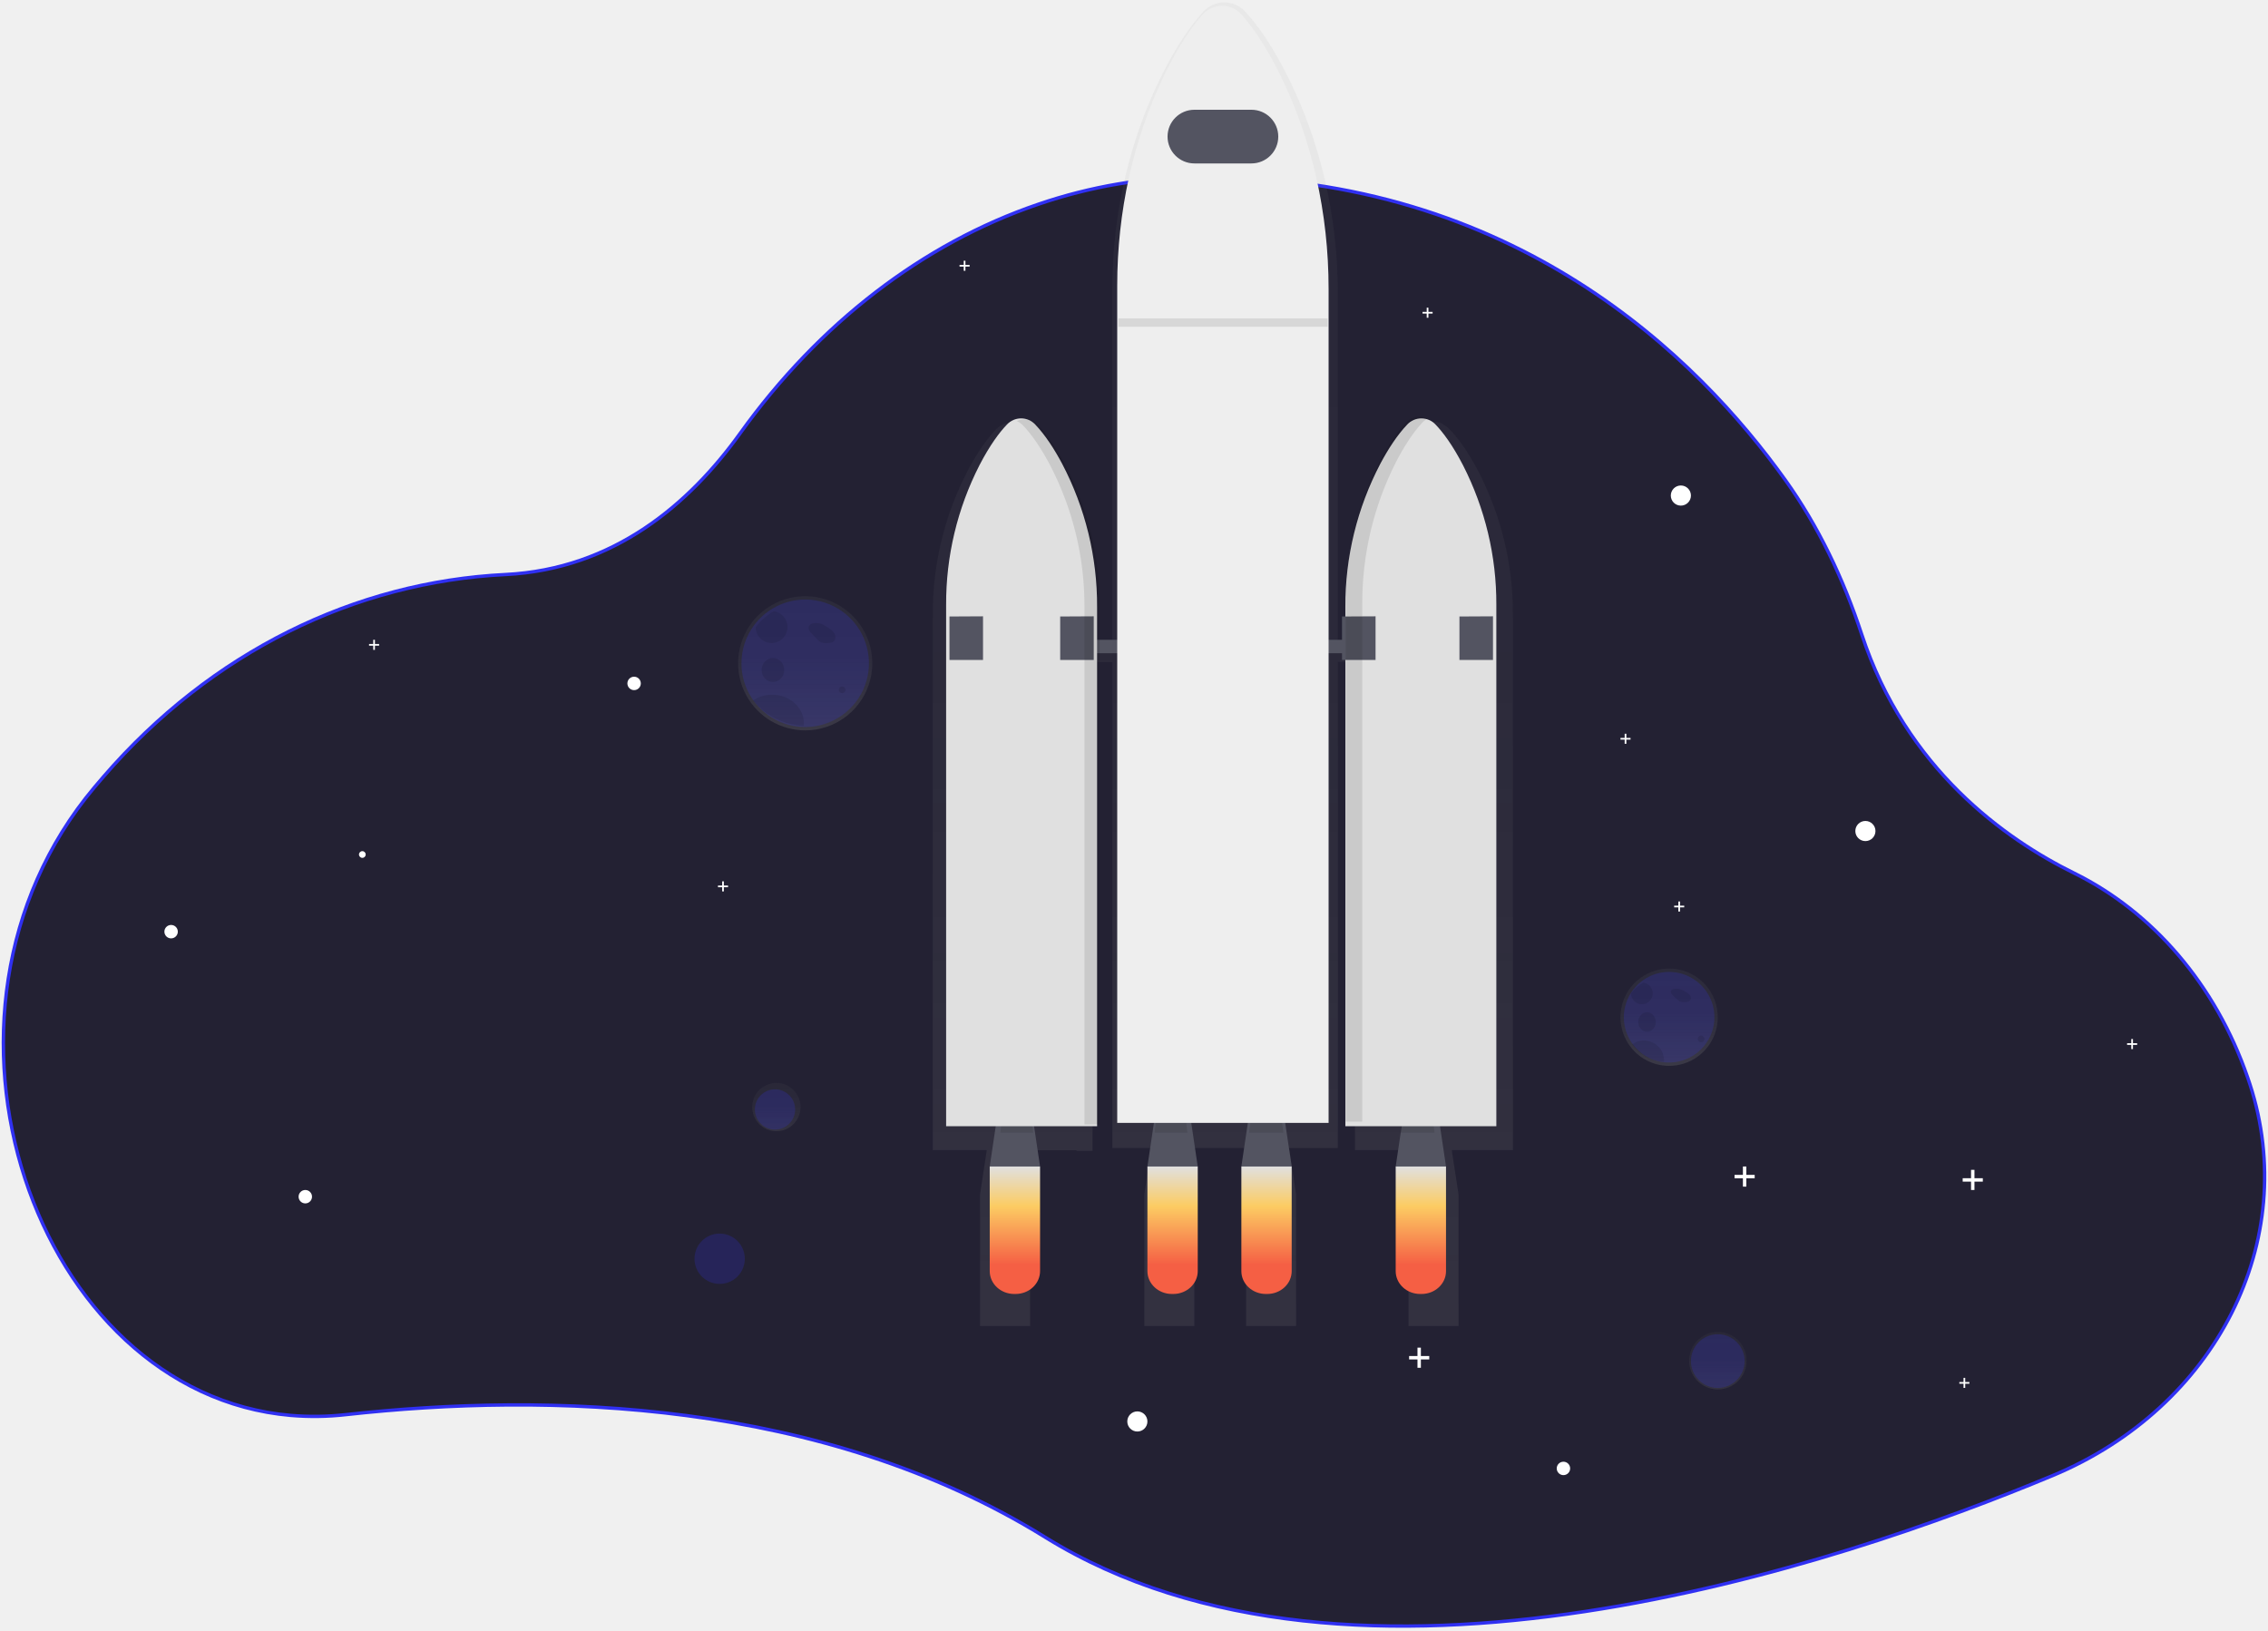
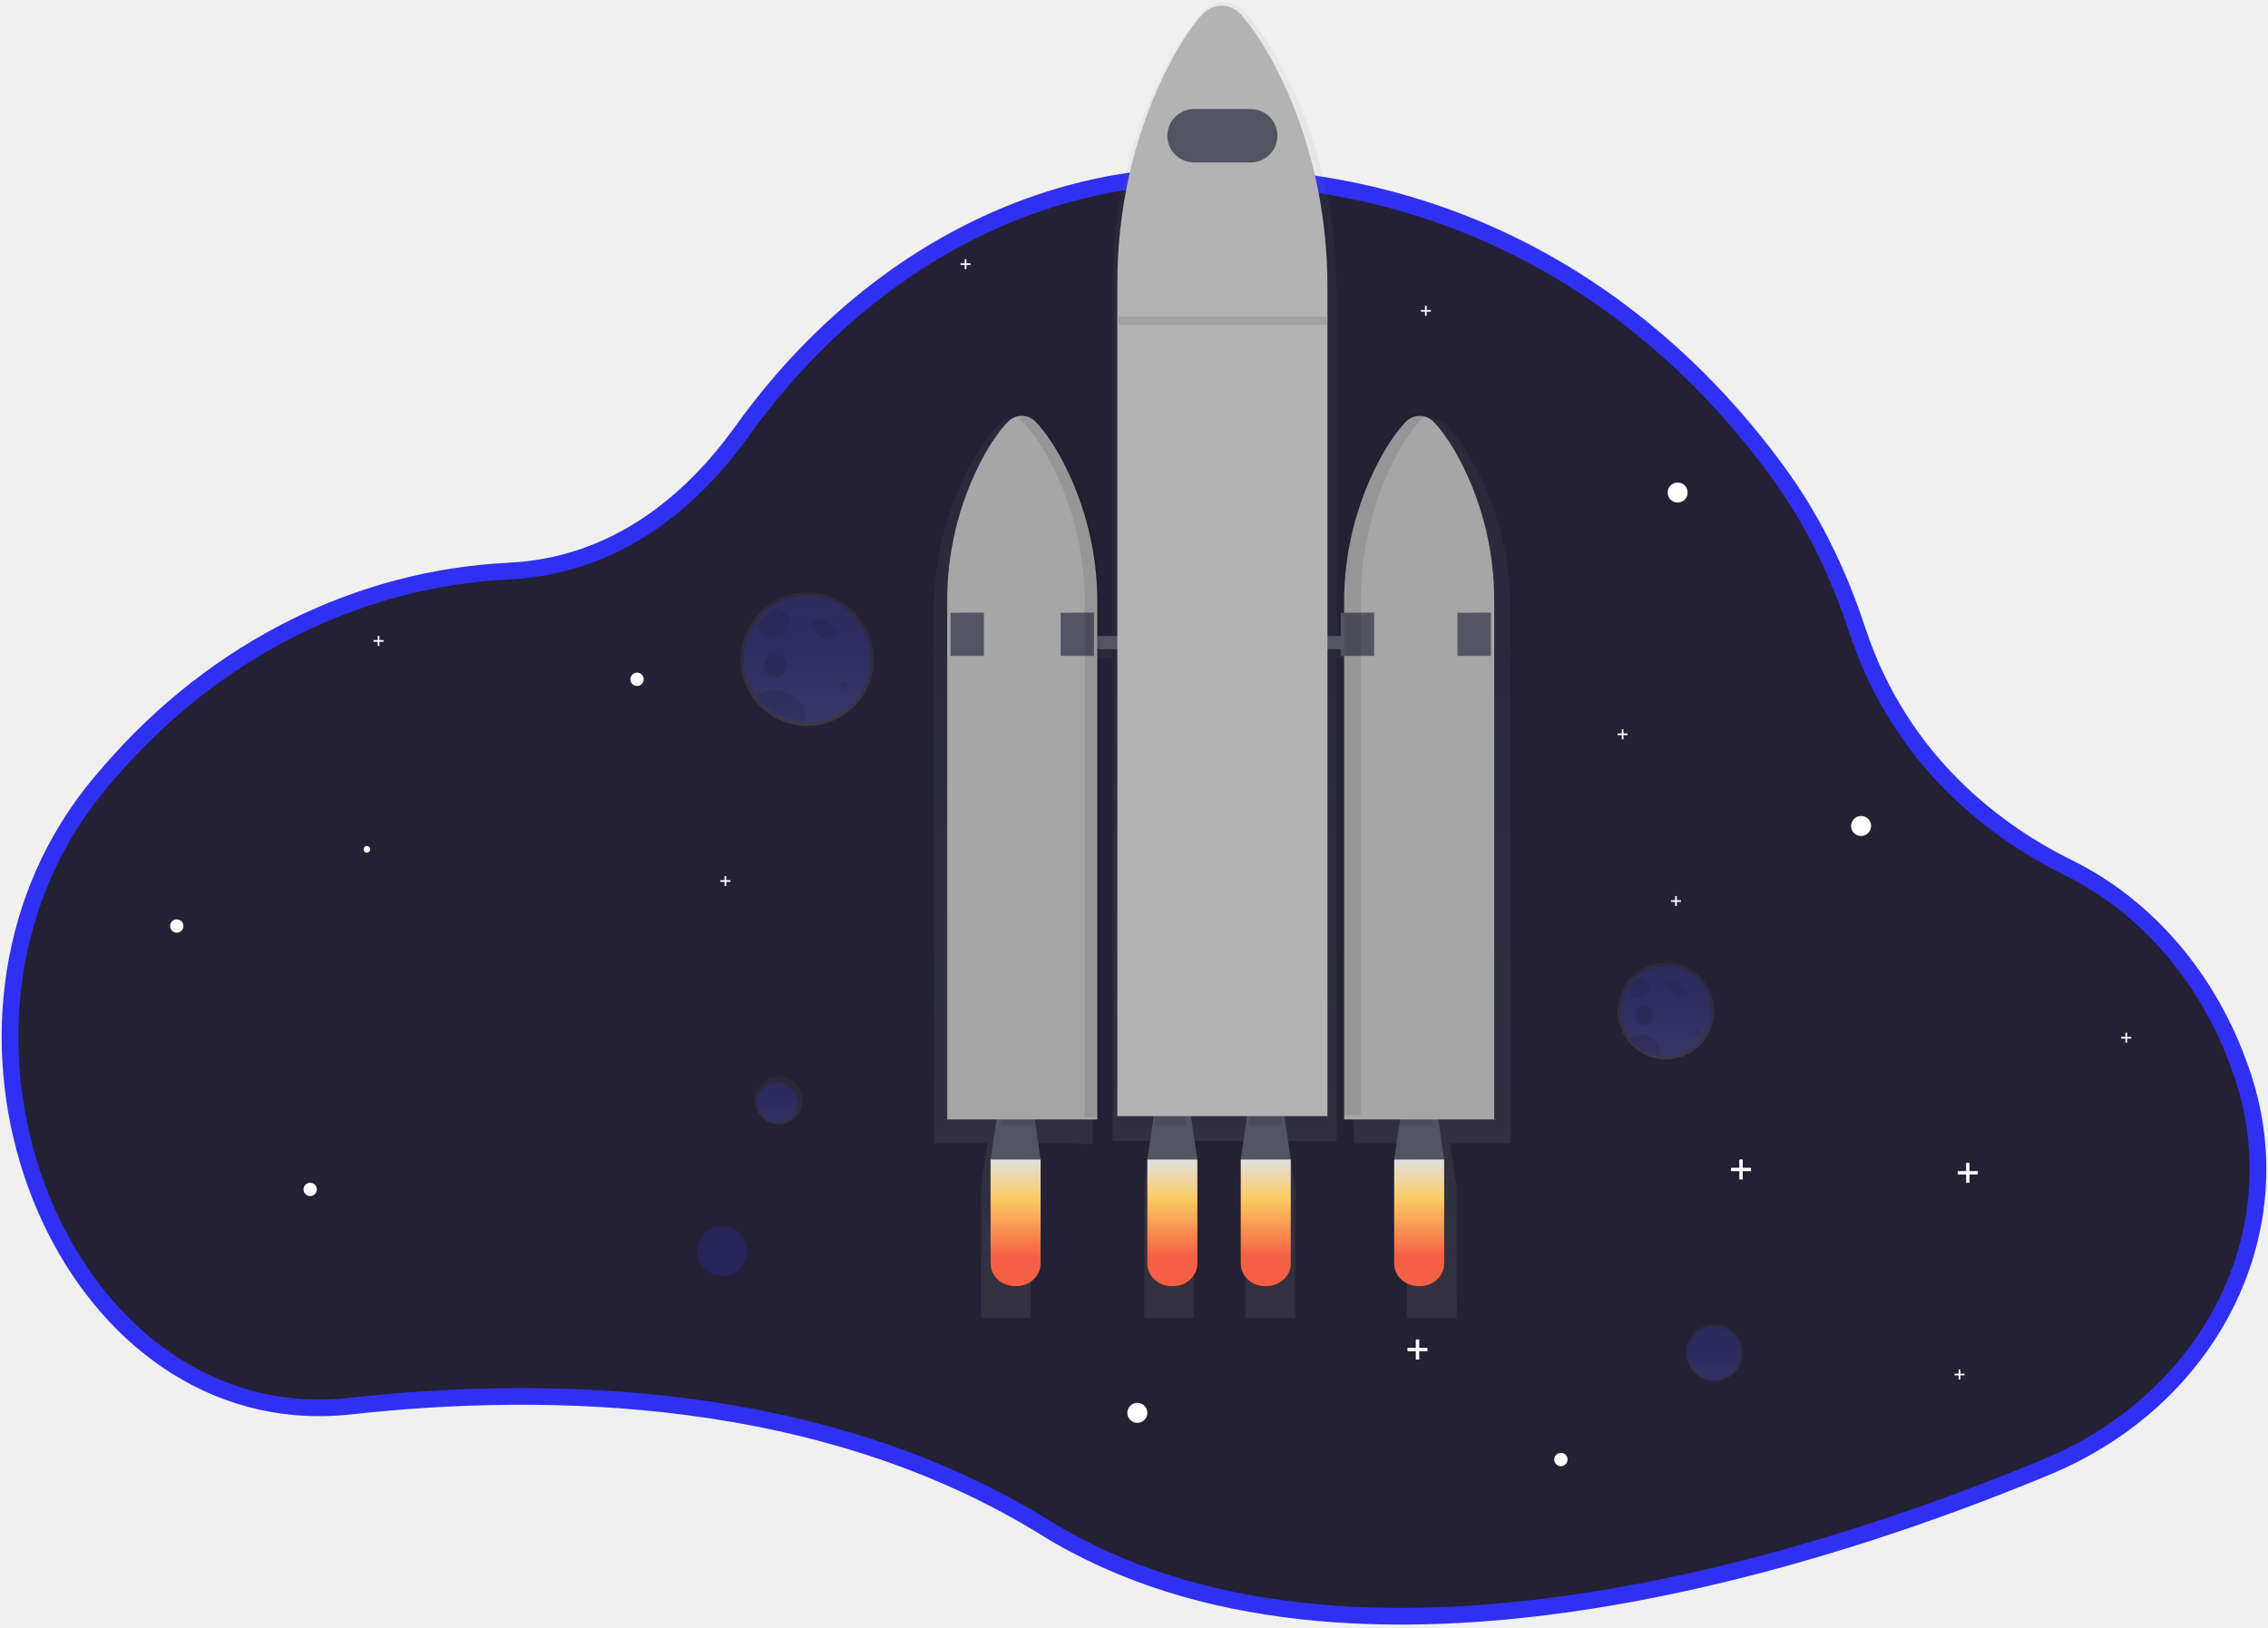
- <svg xmlns="http://www.w3.org/2000/svg" width="676px" height="486px" viewBox="0 0 676 486" version="1.1">
+ <svg xmlns="http://www.w3.org/2000/svg" width="680px" height="488px" viewBox="0 0 680 488" version="1.1">
  <defs>
    <linearGradient x1="50%" y1="100%" x2="50%" y2="0.036%" id="linearGradient-1">
      <stop stop-color="#808080" stop-opacity="0.25" offset="0%" />
      <stop stop-color="#808080" stop-opacity="0.12" offset="54%" />
      <stop stop-color="#808080" stop-opacity="0.1" offset="100%" />
    </linearGradient>
    <linearGradient x1="50%" y1="99.957%" x2="50%" y2="0%" id="linearGradient-2">
      <stop stop-color="#808080" stop-opacity="0.25" offset="0%" />
      <stop stop-color="#808080" stop-opacity="0.12" offset="54%" />
      <stop stop-color="#808080" stop-opacity="0.1" offset="100%" />
    </linearGradient>
    <linearGradient x1="49.993%" y1="100.005%" x2="49.993%" y2="-0.002%" id="linearGradient-3">
      <stop stop-color="#808080" stop-opacity="0.25" offset="0%" />
      <stop stop-color="#808080" stop-opacity="0.12" offset="54%" />
      <stop stop-color="#808080" stop-opacity="0.1" offset="100%" />
    </linearGradient>
    <linearGradient x1="50.021%" y1="0%" x2="50.021%" y2="100%" id="linearGradient-4">
      <stop stop-color="#E0E0E0" offset="0%" />
      <stop stop-color="#FCCC63" offset="31%" />
      <stop stop-color="#F55F44" offset="77%" />
    </linearGradient>
    <linearGradient x1="50%" y1="0%" x2="50%" y2="100%" id="linearGradient-5">
      <stop stop-color="#E0E0E0" offset="0%" />
      <stop stop-color="#FCCC63" offset="31%" />
      <stop stop-color="#F55F44" offset="77%" />
    </linearGradient>
    <linearGradient x1="49.972%" y1="99.913%" x2="49.972%" y2="-0.087%" id="linearGradient-6">
      <stop stop-color="#808080" stop-opacity="0.25" offset="0%" />
      <stop stop-color="#808080" stop-opacity="0.12" offset="54%" />
      <stop stop-color="#808080" stop-opacity="0.1" offset="100%" />
    </linearGradient>
    <linearGradient x1="50.289%" y1="99.999%" x2="50.289%" y2="0.187%" id="linearGradient-7">
      <stop stop-color="#808080" stop-opacity="0.25" offset="0%" />
      <stop stop-color="#808080" stop-opacity="0.12" offset="54%" />
      <stop stop-color="#808080" stop-opacity="0.1" offset="100%" />
    </linearGradient>
  </defs>
  <g id="Landing-Page" stroke="none" stroke-width="1" fill="none" fill-rule="evenodd">
-     <g id="Home" transform="translate(-399, -136)">
+     <g id="Home" transform="translate(-397, -136)">
      <g id="undraw_Outer_space_drqu-(1)" transform="translate(737, 378.5) scale(-1, 1) translate(-737, -378.5) translate(400, 136)">
-         <path d="M588.396,421.908 C582.92,422.379 577.411,422.305 571.949,421.689 C511.912,415.056 430.155,416.942 363.509,458.207 C271.339,515.266 126.891,466.419 63.172,439.844 C14.486,419.547 -10.789,369.833 4.393,323.169 C4.606,322.51 4.826,321.852 5.058,321.193 C14.611,293.462 33.467,271.758 56.819,260.254 C77.172,250.227 106.888,229.289 120.11,189.056 C125.573,172.444 133.065,156.816 142.797,143.193 C168.855,106.71 223.407,52.381 317.228,52.717 C333.678,52.798 350.004,55.56 365.564,60.895 C399.839,72.565 430.796,96.292 454.403,129.185 C469.466,150.165 492.04,169.667 524.356,171.257 C569.206,173.476 612.008,194.343 644.117,231.478 C645.043,232.546 645.958,233.62 646.872,234.706 C704.042,302.765 664.334,415.275 588.396,421.908 Z" id="Path" stroke="#3030F2" fill="#232133" fill-rule="nonzero" />
+         <path d="M588.396,421.908 C582.92,422.379 577.411,422.305 571.949,421.689 C511.912,415.056 430.155,416.942 363.509,458.207 C271.339,515.266 126.891,466.419 63.172,439.844 C14.486,419.547 -10.789,369.833 4.393,323.169 C4.606,322.51 4.826,321.852 5.058,321.193 C14.611,293.462 33.467,271.758 56.819,260.254 C77.172,250.227 106.888,229.289 120.11,189.056 C125.573,172.444 133.065,156.816 142.797,143.193 C168.855,106.71 223.407,52.381 317.228,52.717 C333.678,52.798 350.004,55.56 365.564,60.895 C399.839,72.565 430.796,96.292 454.403,129.185 C469.466,150.165 492.04,169.667 524.356,171.257 C569.206,173.476 612.008,194.343 644.117,231.478 C645.043,232.546 645.958,233.62 646.872,234.706 C704.042,302.765 664.334,415.275 588.396,421.908 Z" id="Path" stroke="#3030F2" stroke-width="5" fill="#232133" fill-rule="nonzero" />
        <g id="Group" opacity="0.7" transform="translate(154, 396.7173)" fill="url(#linearGradient-1)" fill-rule="nonzero">
          <circle id="Oval" cx="8.975" cy="8.882" r="8.566" />
        </g>
        <circle id="Oval" fill="#3030F2" fill-rule="nonzero" opacity="0.2" cx="163" cy="405.717" r="8" />
        <circle id="Oval" fill="#FFFFFF" fill-rule="nonzero" cx="119" cy="247.717" r="3" />
        <circle id="Oval" fill="#FFFFFF" fill-rule="nonzero" cx="336" cy="423.717" r="3" />
        <circle id="Oval" fill="#FFFFFF" fill-rule="nonzero" cx="209" cy="437.717" r="2" />
        <circle id="Oval" fill="#FFFFFF" fill-rule="nonzero" cx="584" cy="356.717" r="2" />
        <circle id="Oval" fill="#FFFFFF" fill-rule="nonzero" cx="486" cy="203.717" r="2" />
        <circle id="Oval" fill="#FFFFFF" fill-rule="nonzero" cx="624" cy="277.717" r="2" />
        <circle id="Oval" fill="#FFFFFF" fill-rule="nonzero" cx="174" cy="147.717" r="3" />
        <polygon id="Path" fill="#FFFFFF" fill-rule="nonzero" points="90 351.212 87.508 351.212 87.508 348.717 86.492 348.717 86.492 351.212 84 351.212 84 352.228 86.492 352.228 86.492 354.717 87.508 354.717 87.508 352.228 90 352.228" />
        <polygon id="Path" fill="#FFFFFF" fill-rule="nonzero" points="158 350.212 155.508 350.212 155.508 347.717 154.492 347.717 154.492 350.212 152 350.212 152 351.228 154.492 351.228 154.492 353.717 155.508 353.717 155.508 351.228 158 351.228" />
        <polygon id="Path" fill="#FFFFFF" fill-rule="nonzero" points="255 404.212 252.508 404.212 252.508 401.717 251.492 401.717 251.492 404.212 249 404.212 249 405.228 251.492 405.228 251.492 407.717 252.508 407.717 252.508 405.228 255 405.228" />
        <polygon id="Path" fill="#FFFFFF" fill-rule="nonzero" points="389 78.964 387.753 78.964 387.753 77.717 387.247 77.717 387.247 78.964 386 78.964 386 79.47 387.247 79.47 387.247 80.717 387.753 80.717 387.753 79.47 389 79.47" />
        <polygon id="Path" fill="#FFFFFF" fill-rule="nonzero" points="565 191.964 563.753 191.964 563.753 190.717 563.247 190.717 563.247 191.964 562 191.964 562 192.47 563.247 192.47 563.247 193.717 563.753 193.717 563.753 192.47 565 192.47" />
        <polygon id="Path" fill="#FFFFFF" fill-rule="nonzero" points="461 263.964 459.753 263.964 459.753 262.717 459.247 262.717 459.247 263.964 458 263.964 458 264.47 459.247 264.47 459.247 265.717 459.753 265.717 459.753 264.47 461 264.47" />
        <polygon id="Path" fill="#FFFFFF" fill-rule="nonzero" points="41 310.964 39.753 310.964 39.753 309.717 39.247 309.717 39.247 310.964 38 310.964 38 311.47 39.247 311.47 39.247 312.717 39.753 312.717 39.753 311.47 41 311.47" />
        <polygon id="Path" fill="#FFFFFF" fill-rule="nonzero" points="91 411.964 89.753 411.964 89.753 410.717 89.247 410.717 89.247 411.964 88 411.964 88 412.47 89.247 412.47 89.247 413.717 89.753 413.717 89.753 412.47 91 412.47" />
        <polygon id="Path" fill="#FFFFFF" fill-rule="nonzero" points="251 92.964 249.753 92.964 249.753 91.717 249.247 91.717 249.247 92.964 248 92.964 248 93.47 249.247 93.47 249.247 94.717 249.753 94.717 249.753 93.47 251 93.47" />
        <polygon id="Path" fill="#FFFFFF" fill-rule="nonzero" points="176 269.964 174.753 269.964 174.753 268.717 174.247 268.717 174.247 269.964 173 269.964 173 270.47 174.247 270.47 174.247 271.717 174.753 271.717 174.753 270.47 176 270.47" />
        <polygon id="Path" fill="#FFFFFF" fill-rule="nonzero" points="192 219.964 190.753 219.964 190.753 218.717 190.247 218.717 190.247 219.964 189 219.964 189 220.47 190.247 220.47 190.247 221.717 190.753 221.717 190.753 220.47 192 220.47" />
        <g id="Group" opacity="0.7" transform="translate(436, 322.7173)" fill="url(#linearGradient-2)" fill-rule="nonzero">
          <circle id="Oval" cx="7.594" cy="7.281" r="7.2" />
        </g>
        <circle id="Oval" fill="#3030F2" fill-rule="nonzero" opacity="0.2" cx="444" cy="330.717" r="6" />
        <circle id="Oval" fill="#3030F2" fill-rule="nonzero" opacity="0.2" cx="460.5" cy="375.217" r="7.5" />
        <g id="Group" opacity="0.7" transform="translate(224, 0.717262)" fill="url(#linearGradient-3)" fill-rule="nonzero">
          <path d="M172.983,182.371 C173.031,167.484 169.461,152.808 162.578,139.604 C159.315,133.403 156.336,129.554 154.041,127.184 C152.244,125.287 149.436,124.747 147.062,125.842 C146.136,126.17 145.3,126.709 144.618,127.416 C141.521,130.623 138.721,134.864 136.295,139.373 C129.059,152.891 125.306,167.997 125.374,183.328 L125.374,192.522 L119.471,192.522 L119.471,85.599 C119.471,63.194 114.453,41.092 104.609,21.49 C99.948,12.2 95.691,6.427 92.427,2.881 C90.824,1.055 88.512,0.008 86.081,0.008 C83.65,0.008 81.337,1.055 79.735,2.881 C75.311,7.686 71.316,14.042 67.845,20.795 C57.506,40.825 52.257,63.562 52.257,86.621 L52.257,192.481 L47.156,192.481 L47.156,182.84 C47.221,167.52 43.467,152.424 36.235,138.915 C33.791,134.407 30.991,130.166 27.912,126.958 C26.076,125.01 23.183,124.485 20.778,125.663 L20.992,125.776 C20.245,126.108 19.569,126.58 19,127.166 C16.711,129.542 13.733,133.385 10.469,139.586 C3.587,152.79 0.016,167.466 0.065,182.353 L0.065,342.135 L18.281,342.135 L16.272,355.268 L16.272,394.549 L31.17,394.549 L31.17,355.268 L29.178,342.129 L47.132,342.129 L47.132,196.603 L52.233,196.603 L52.233,341.5 L66.78,341.5 L64.694,355.268 L64.694,394.549 L79.592,394.549 L79.592,355.268 L77.505,341.482 L97.124,341.482 L95.025,355.268 L95.025,394.549 L109.923,394.549 L109.923,355.268 L107.837,341.482 L119.453,341.482 L119.453,196.621 L125.357,196.621 L125.357,342.367 L130.142,342.367 L130.142,342.147 L145.968,342.147 L143.982,355.268 L143.982,394.549 L158.881,394.549 L158.881,355.268 L156.889,342.129 L172.983,342.129 L172.983,182.371 Z" id="Path" />
        </g>
        <polygon id="Path" fill="#535461" fill-rule="nonzero" points="259 347.717 244 347.717 246.68 329.717 256.32 329.717" />
        <g id="Group" opacity="0.1" transform="translate(247, 331.7173)" fill="#000000" fill-rule="nonzero">
          <polygon id="Path" points="0.423 5.92 10.618 5.92 9.935 0.553 1.106 0.553" />
        </g>
        <polygon id="Path" fill="#535461" fill-rule="nonzero" points="380 347.717 365 347.717 367.675 329.717 377.325 329.717" />
        <g id="Group" opacity="0.1" transform="translate(367, 331.7173)" fill="#000000" fill-rule="nonzero">
          <polygon id="Path" points="0.044 5.92 9.833 5.92 9.178 0.553 0.7 0.553" />
        </g>
        <polygon id="Path" fill="#535461" fill-rule="nonzero" points="305 347.717 290 347.717 292.675 329.717 302.325 329.717" />
        <g id="Group" opacity="0.1" transform="translate(292, 331.7173)" fill="#000000" fill-rule="nonzero">
          <polygon id="Path" points="0.481 5.92 10.682 5.92 9.998 0.553 1.164 0.553" />
        </g>
        <polygon id="Path" fill="#535461" fill-rule="nonzero" points="333 347.717 318 347.717 320.675 329.717 330.319 329.717" />
        <g id="Group" opacity="0.1" transform="translate(321, 331.7173)" fill="#000000" fill-rule="nonzero">
          <polygon id="Path" points="0.072 5.92 9.861 5.92 9.2 0.553 0.728 0.553" />
        </g>
        <rect id="Rectangle" fill="#535461" fill-rule="nonzero" x="259" y="190.717" width="101" height="4" />
-         <path d="M374.898,126.581 C373.812,125.394 372.269,124.717 370.65,124.717 C369.032,124.717 367.489,125.394 366.402,126.581 C363.444,129.702 360.769,133.826 358.435,138.212 C351.512,151.408 347.931,166.069 348.001,180.936 L348.001,335.717 L392.999,335.717 L392.999,180.283 C393.056,165.828 389.649,151.565 383.058,138.663 C379.932,132.634 377.088,128.86 374.898,126.581 Z" id="Path" fill="#E0E0E0" fill-rule="nonzero" />
-         <path d="M247.096,126.581 C248.182,125.394 249.725,124.717 251.344,124.717 C252.962,124.717 254.506,125.394 255.592,126.581 C258.556,129.702 261.226,133.826 263.565,138.212 C270.486,151.409 274.066,166.07 273.999,180.936 L273.999,335.717 L229.001,335.717 L229.001,180.283 C228.944,165.828 232.351,151.565 238.942,138.663 C242.062,132.634 244.906,128.86 247.096,126.581 Z" id="Path" fill="#E0E0E0" fill-rule="nonzero" />
+         <path d="M374.898,126.581 C373.812,125.394 372.269,124.717 370.65,124.717 C369.032,124.717 367.489,125.394 366.402,126.581 C363.444,129.702 360.769,133.826 358.435,138.212 C351.512,151.408 347.931,166.069 348.001,180.936 L348.001,335.717 L392.999,335.717 L392.999,180.283 C393.056,165.828 389.649,151.565 383.058,138.663 C379.932,132.634 377.088,128.86 374.898,126.581 Z" id="Path" fill="#A6A6A6" fill-rule="nonzero" />
+         <path d="M247.096,126.581 C248.182,125.394 249.725,124.717 251.344,124.717 C252.962,124.717 254.506,125.394 255.592,126.581 C258.556,129.702 261.226,133.826 263.565,138.212 C270.486,151.409 274.066,166.07 273.999,180.936 L273.999,335.717 L229.001,335.717 L229.001,180.283 C228.944,165.828 232.351,151.565 238.942,138.663 C242.062,132.634 244.906,128.86 247.096,126.581 Z" id="Path" fill="#A6A6A6" fill-rule="nonzero" />
        <polygon id="Path" fill="#535461" fill-rule="nonzero" points="230 183.717 240 183.77 240 196.717 230 196.717" />
        <polygon id="Path" fill="#535461" fill-rule="nonzero" points="265 183.717 275 183.77 275 196.717 265 196.717" />
        <polygon id="Path" fill="#535461" fill-rule="nonzero" points="349 183.717 359 183.77 359 196.717 349 196.717" />
        <polygon id="Path" fill="#535461" fill-rule="nonzero" points="382 183.717 392 183.77 392 196.717 382 196.717" />
        <g id="Group" opacity="0.1" transform="translate(249, 123.7173)" fill="#000000" fill-rule="nonzero">
          <path d="M14.785,13.907 C12.517,9.539 9.93,5.432 7.058,2.323 C5.391,0.444 2.695,-0.071 0.471,1.064 C1.094,1.38 1.657,1.806 2.134,2.323 C5,5.432 7.593,9.539 9.855,13.907 C16.564,27.051 20.033,41.654 19.965,56.462 L19.965,210.616 L24.895,210.616 L24.895,56.468 C24.961,41.658 21.492,27.054 14.785,13.907 Z" id="Path" />
        </g>
        <g id="Group" opacity="0.1" transform="translate(347, 124.7173)" fill="#000000" fill-rule="nonzero">
          <path d="M15.113,13.742 C17.429,9.374 20.083,5.266 23.018,2.157 C23.567,1.569 24.231,1.098 24.97,0.774 C22.733,-0.198 20.12,0.359 18.482,2.157 C15.542,5.266 12.887,9.374 10.571,13.742 C3.706,26.886 0.154,41.489 0.22,56.296 L0.22,210.474 L4.762,210.474 L4.762,56.308 C4.691,41.496 8.243,26.889 15.113,13.742 L15.113,13.742 Z" id="Path" />
        </g>
        <path d="M251.705,385.717 L251.295,385.717 C247.266,385.717 244,382.669 244,378.908 L244,347.717 L259,347.717 L259,378.908 C259,380.714 258.231,382.446 256.863,383.723 C255.495,385 253.64,385.717 251.705,385.717 Z" id="Path" fill="url(#linearGradient-4)" fill-rule="nonzero" />
        <path d="M297.709,385.717 L297.291,385.717 C293.263,385.714 290,382.666 290,378.908 L290,347.717 L305,347.717 L305,378.908 C305,382.666 301.737,385.714 297.709,385.717 Z" id="Path" fill="url(#linearGradient-5)" fill-rule="nonzero" />
        <path d="M325.702,385.717 L325.279,385.717 C321.256,385.708 318,382.662 318,378.908 L318,347.717 L333,347.717 L333,378.908 C333,382.669 329.733,385.717 325.702,385.717 Z" id="Path" fill="url(#linearGradient-5)" fill-rule="nonzero" />
        <path d="M372.709,385.717 L372.31,385.717 C370.373,385.72 368.513,385.004 367.142,383.727 C365.771,382.45 365,380.716 365,378.908 L365,347.717 L380,347.717 L380,378.908 C380,382.666 376.737,385.714 372.709,385.717 Z" id="Path" fill="url(#linearGradient-5)" fill-rule="nonzero" />
-         <path d="M316.7,4.513 C315.223,2.741 313.045,1.717 310.75,1.717 C308.455,1.717 306.277,2.741 304.801,4.513 C300.679,9.194 296.911,15.378 293.614,21.959 C283.922,41.466 279,63.61 279,86.063 L279,334.717 L342,334.717 L342,85.065 C342,63.248 337.29,41.704 328.081,22.636 C323.754,13.59 319.767,7.964 316.7,4.513 Z" id="Path" fill="#EEEEEE" fill-rule="nonzero" />
+         <path d="M316.7,4.513 C315.223,2.741 313.045,1.717 310.75,1.717 C308.455,1.717 306.277,2.741 304.801,4.513 C300.679,9.194 296.911,15.378 293.614,21.959 C283.922,41.466 279,63.61 279,86.063 L279,334.717 L342,334.717 L342,85.065 C342,63.248 337.29,41.704 328.081,22.636 C323.754,13.59 319.767,7.964 316.7,4.513 Z" id="Path" fill="#B3B3B3" fill-rule="nonzero" />
        <rect id="Rectangle" fill="#535461" fill-rule="nonzero" x="294" y="32.717" width="33" height="16" rx="8" />
        <g id="Group" opacity="0.1" transform="translate(279, 94.71726)" fill="#000000" fill-rule="nonzero">
          <rect id="Rectangle" x="0.283" y="0.21" width="62.358" height="2.466" />
        </g>
        <path d="M450.956,185.635 L450.956,185.635 C449.338,183.51 447.313,181.728 445,180.391 L445,180.391 C437.717,176.193 428.585,176.995 422.145,182.399 C415.705,187.802 413.332,196.655 416.206,204.553 C419.08,212.452 426.587,217.712 434.995,217.717 C435.42,217.717 435.845,217.717 436.259,217.671 C443.605,217.207 450.102,212.748 453.174,206.062 C456.246,199.375 455.397,191.542 450.962,185.67 L450.956,185.635 Z" id="Path" fill="url(#linearGradient-6)" fill-rule="nonzero" />
        <path d="M454,197.723 C453.998,207.746 446.21,216.043 436.209,216.676 C435.817,216.676 435.413,216.717 435.009,216.717 C427.02,216.722 419.881,211.727 417.148,204.219 C414.414,196.711 416.669,188.294 422.791,183.159 C428.912,178.025 437.591,177.269 444.507,181.269 L444.507,181.269 C446.707,182.546 448.629,184.25 450.161,186.28 L450.161,186.28 C452.656,189.572 454.005,193.592 454,197.723 Z" id="Path" fill="#3030F2" fill-rule="nonzero" opacity="0.2" />
        <path d="M430.182,185.919 C429.3,186.356 428.45,186.873 427.639,187.463 C427.097,187.804 426.631,188.285 426.278,188.868 C425.919,189.469 425.907,190.258 426.246,190.873 C426.661,191.527 427.46,191.623 428.164,191.672 C428.903,191.78 429.655,191.693 430.36,191.418 C430.837,191.146 431.271,190.784 431.643,190.346 L433.109,188.814 C433.634,188.281 434.16,187.548 433.955,186.797 C433.708,186.252 433.24,185.888 432.709,185.828 C431.445,185.544 430.135,185.81 429.031,186.573" id="Path" fill="#000000" fill-rule="nonzero" opacity="0.1" />
        <g id="Group" opacity="0.1" transform="translate(423, 204.7173)" fill="#000000" fill-rule="nonzero">
          <circle id="Oval" cx="1" cy="0.91" r="1" />
        </g>
        <g id="Group" opacity="0.1" transform="translate(441, 195.7173)" fill="#000000" fill-rule="nonzero">
          <ellipse id="Oval" cx="3.618" cy="4" rx="3.371" ry="3.577" />
        </g>
        <g id="Group" opacity="0.1" transform="translate(440, 181.7173)" fill="#000000" fill-rule="nonzero">
          <path d="M9.772,5.256 L9.772,5.256 C9.744,7.787 7.733,9.851 5.203,9.944 C2.673,10.037 0.515,8.127 0.301,5.605 C0.086,3.082 1.89,0.835 4.4,0.5 L4.4,0.5 C6.49,1.711 8.317,3.328 9.772,5.256 L9.772,5.256 Z" id="Path" />
        </g>
        <g id="Group" opacity="0.1" transform="translate(435, 206.7173)" fill="#000000" fill-rule="nonzero">
          <path d="M15.489,2.05 C12.01,6.522 6.466,9.322 0.425,9.661 C0.425,9.411 0.388,9.161 0.388,8.906 C0.391,5.679 2.407,2.73 5.6,1.28 C8.793,-0.169 12.618,0.128 15.489,2.05 Z" id="Path" />
        </g>
        <path d="M189.122,294.529 L189.122,294.529 C187.954,292.982 186.489,291.684 184.814,290.711 L184.814,290.711 C179.542,287.615 172.896,288.164 168.204,292.085 C163.511,296.006 161.783,302.453 163.883,308.2 C165.983,313.946 171.46,317.754 177.572,317.717 C177.879,317.717 178.175,317.717 178.489,317.687 C183.786,317.33 188.463,314.1 190.679,309.27 C192.894,304.44 192.292,298.784 189.11,294.529 L189.122,294.529 Z" id="Path" fill="url(#linearGradient-7)" fill-rule="nonzero" />
        <path d="M191,303.247 C190.998,310.371 185.462,316.267 178.351,316.717 C178.071,316.717 177.755,316.717 177.499,316.717 C171.824,316.716 166.755,313.166 164.815,307.834 C162.874,302.501 164.475,296.525 168.822,292.877 C173.169,289.229 179.334,288.688 184.249,291.524 L184.249,291.524 C185.815,292.435 187.182,293.652 188.269,295.102 L188.269,295.102 C190.047,297.445 191.006,300.306 191,303.247 Z" id="Path" fill="#3030F2" fill-rule="nonzero" opacity="0.2" />
        <path d="M174.113,294.855 C173.454,295.143 172.818,295.486 172.213,295.879 C171.809,296.111 171.46,296.431 171.192,296.817 C170.936,297.224 170.936,297.747 171.192,298.154 C171.571,298.538 172.094,298.732 172.624,298.686 C173.179,298.76 173.742,298.702 174.271,298.518 C174.63,298.337 174.956,298.094 175.236,297.801 L176.33,296.782 C176.713,296.423 177.13,295.937 176.961,295.44 C176.786,295.069 176.431,294.822 176.031,294.791 C175.087,294.602 174.108,294.779 173.284,295.289" id="Path" fill="#000000" fill-rule="nonzero" opacity="0.1" />
        <g id="Group" opacity="0.1" transform="translate(167, 308.7173)" fill="#000000" fill-rule="nonzero">
          <circle id="Oval" cx="0.965" cy="0.97" r="1" />
        </g>
        <g id="Group" opacity="0.1" transform="translate(181, 301.7173)" fill="#000000" fill-rule="nonzero">
          <ellipse id="Oval" cx="3.096" cy="2.933" rx="2.622" ry="2.913" />
        </g>
        <g id="Group" opacity="0.1" transform="translate(182, 292.7173)" fill="#000000" fill-rule="nonzero">
          <path d="M6.844,3.43 L6.844,3.43 C6.83,5.158 5.459,6.57 3.731,6.633 C2.004,6.696 0.533,5.389 0.393,3.666 C0.253,1.943 1.494,0.415 3.209,0.199 L3.209,0.199 C4.625,1.021 5.861,2.12 6.844,3.43 Z" id="Path" />
        </g>
        <g id="Group" opacity="0.1" transform="translate(179, 309.7173)" fill="#000000" fill-rule="nonzero">
          <path d="M9.528,1.637 C7.336,4.661 3.844,6.555 0.039,6.785 C0.039,6.618 0.039,6.445 0.039,6.246 C0.041,4.064 1.311,2.07 3.322,1.09 C5.333,0.11 7.742,0.311 9.55,1.61 L9.528,1.637 Z" id="Path" />
        </g>
        <polyline id="Path" points="497 320.717 509 327.91 499.631 339.717" />
        <circle id="Oval" fill="#FFFFFF" fill-rule="nonzero" cx="567" cy="254.717" r="1" />
      </g>
    </g>
  </g>
</svg>
